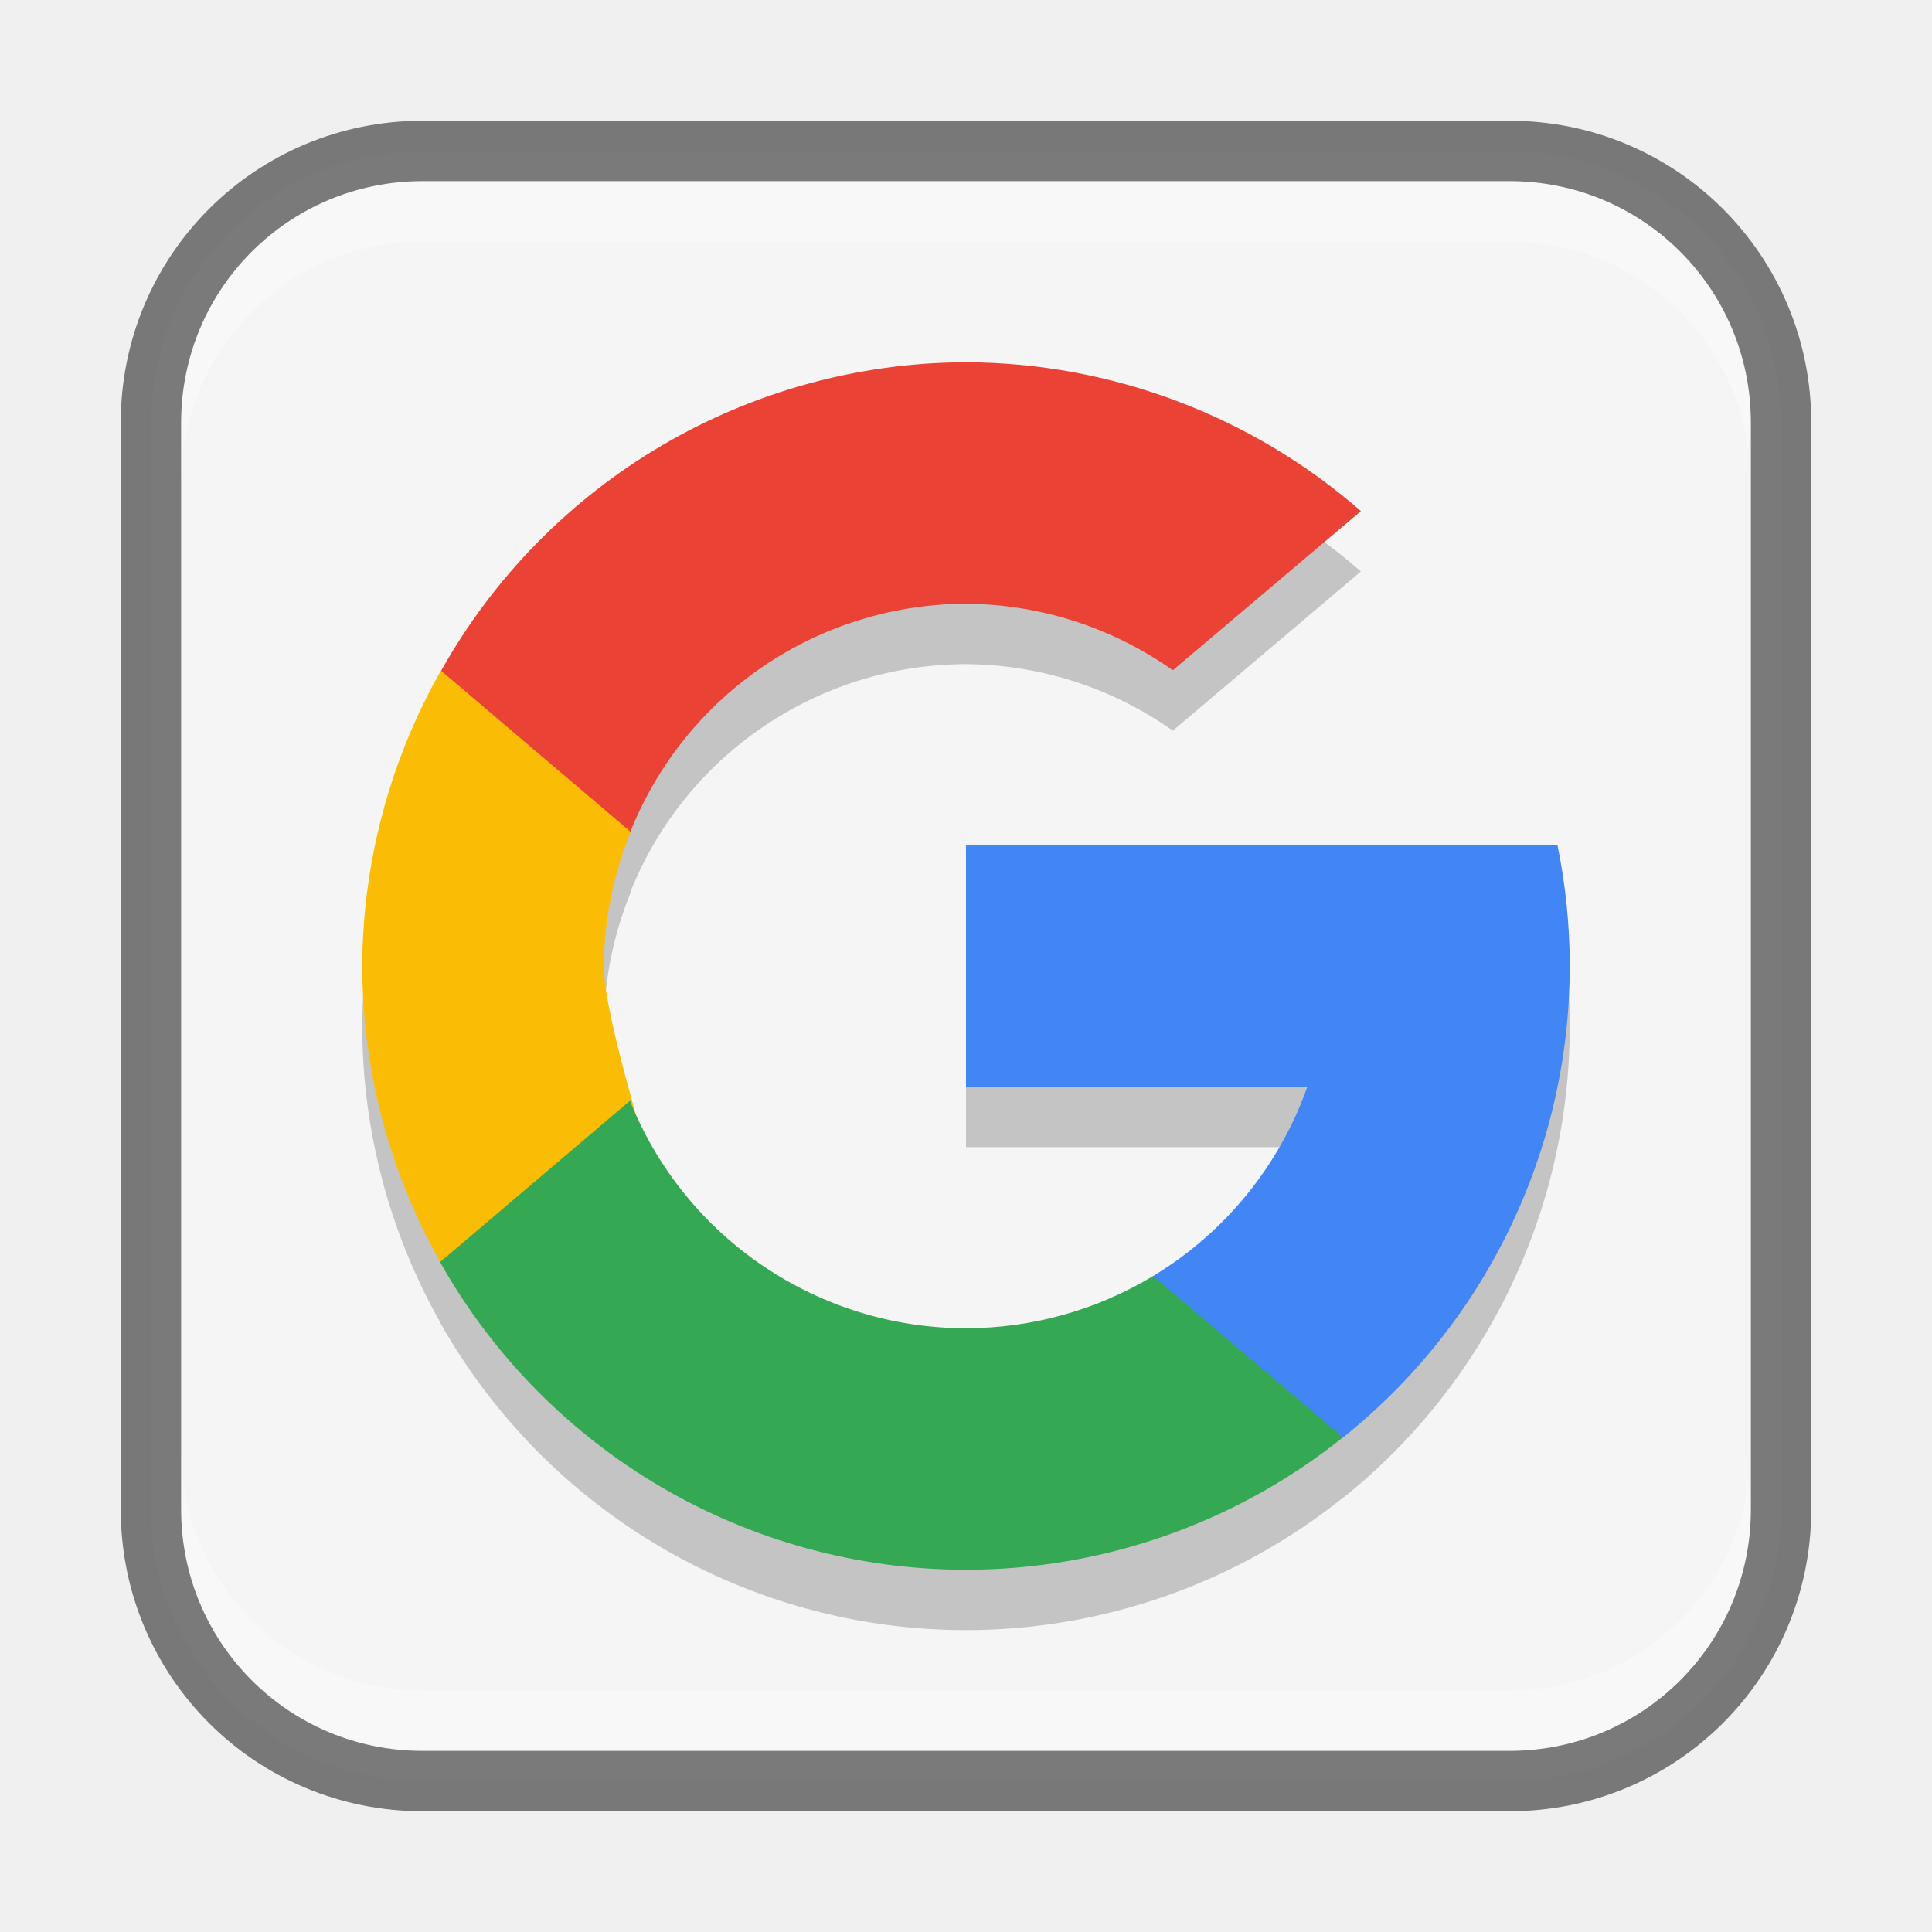
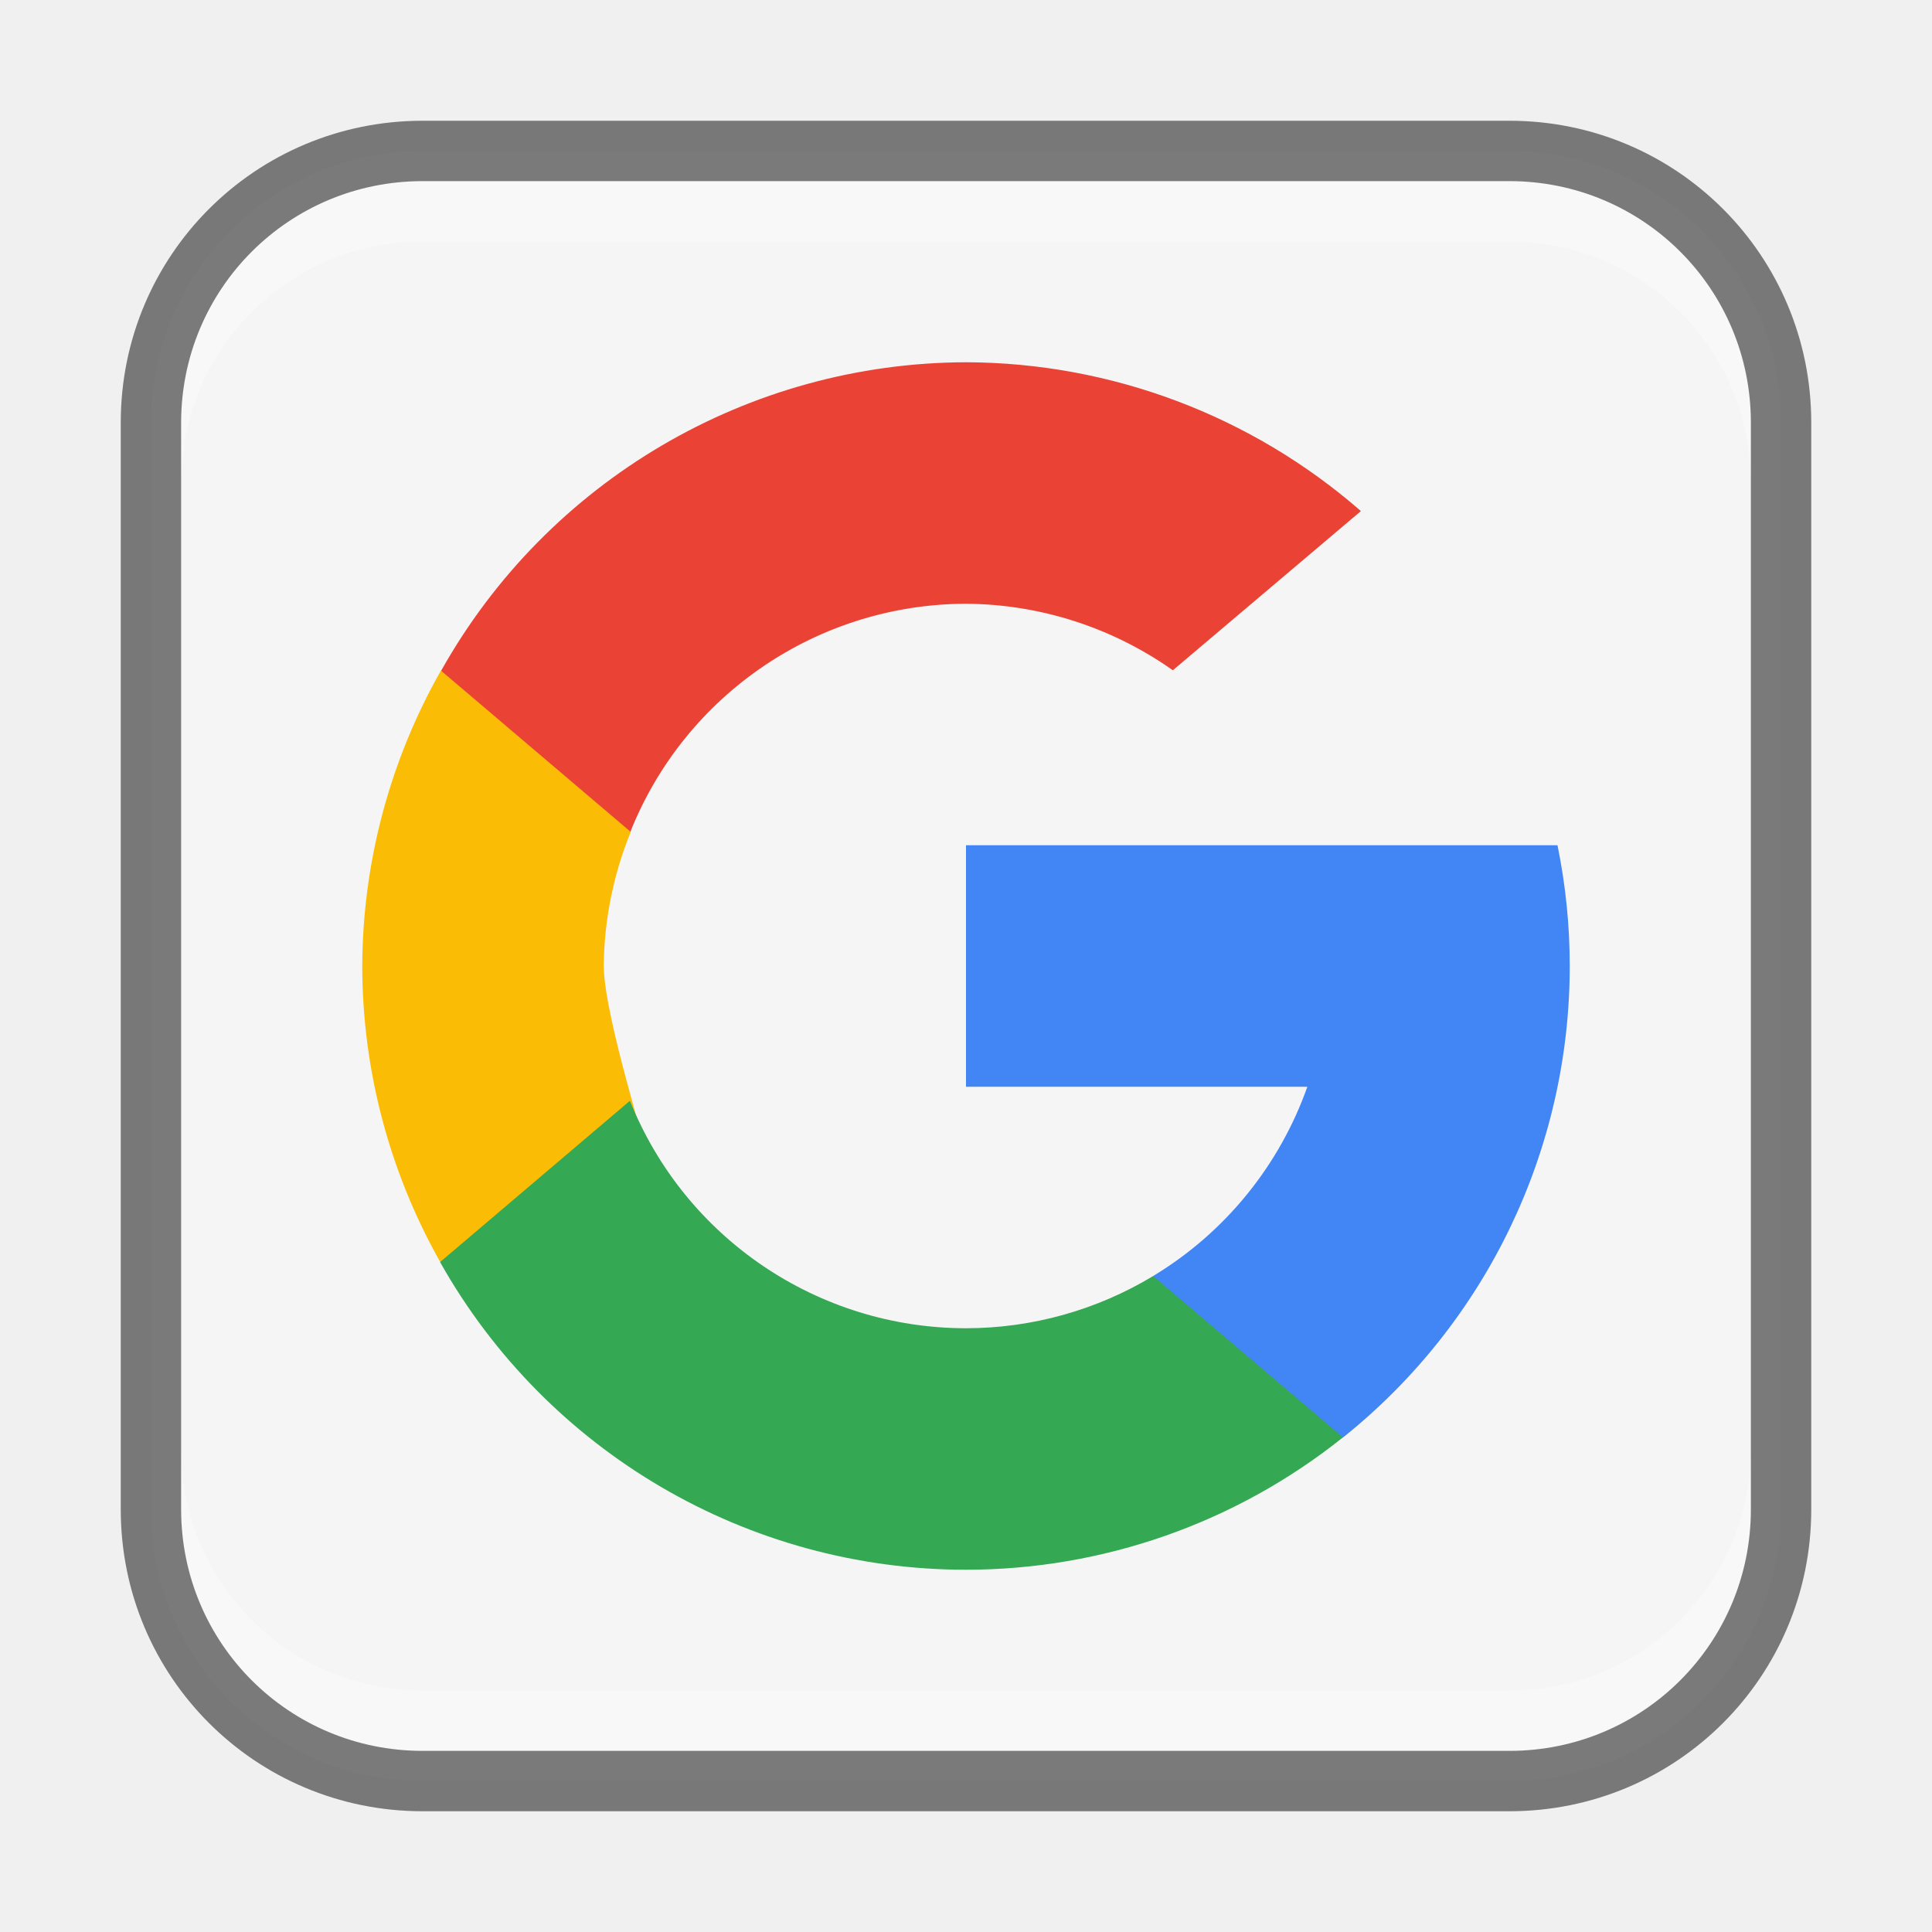
<svg xmlns="http://www.w3.org/2000/svg" width="32" height="32" viewBox="0 0 32 32" version="1.1" id="svg5">
  <defs id="defs2" />
  <rect style="fill:#f5f5f5;fill-opacity:1;stroke:none" id="rect184" width="27" height="27" x="2.5" y="2.5" ry="4.5" />
-   <path d="M 16,7 C 12.393,7.011 9.071,8.963 7.307,12.109 l -0.004,-0.002 C 6.456,13.6 6.007,15.284 6,17 c 0.002,1.718 0.447,3.406 1.291,4.902 l -0.002,0.002 c 1.771,3.147 5.1,5.094 8.711,5.096 2.269,-0.001 4.47,-0.774 6.242,-2.191 h 0.004 C 24.619,22.911 26,20.038 26,17 26,16.328 25.932,15.658 25.797,15 H 24.84 21.641 16 v 4 h 5.654 C 21.197,20.29 20.307,21.407 19.1,22.135 18.164,22.7 17.093,22.999 16,23 13.63,22.999 11.492,21.604 10.529,19.455 10.449,19.142 10.003,17.643 10,17 c 0.007,-0.762 0.159,-1.516 0.447,-2.221 l -0.006,-0.004 c 0.908,-2.275 3.109,-3.77 5.559,-3.775 1.228,0.008 2.423,0.393 3.426,1.102 L 22.541,9.465 C 20.728,7.883 18.406,7.008 16,7 Z" style="fill:#000000;fill-opacity:1;stroke-width:1;stroke-linejoin:round;opacity:0.2" id="path645" />
  <g id="g674">
    <path id="path24487" style="fill:#ea4335;fill-opacity:1;stroke-width:1;stroke-linejoin:round" d="M 16,6 C 12.393,6.011 9.071,7.963 7.307,11.109 l 0.927,2.483 2.208,0.183 C 11.35,11.5 13.55,10.006 16,10 c 1.228,0.008 2.423,0.393 3.426,1.102 L 22.541,8.465 C 20.728,6.883 18.406,6.008 16,6 Z" />
    <path id="rect25425" style="fill:#fbbc05;fill-opacity:1;stroke-width:1;stroke-linejoin:round" d="M 7.303,11.107 C 6.456,12.6 6.007,14.284 6,16 c 0.002,1.718 0.447,3.406 1.291,4.902 L 9.548,20.58 10.434,18.232 C 10.848,19.403 10.004,16.878 10,16 10.007,15.238 10.159,14.484 10.447,13.779 Z" />
    <path id="rect35766" style="fill:#4285f4;fill-opacity:1;stroke-width:1;stroke-linejoin:round" d="m 16,14 v 4 h 5.654 c -0.457,1.29 -1.348,2.407 -2.555,3.135 l 0.395,2.485 2.751,0.189 C 24.619,21.911 26,19.038 26,16 26,15.328 25.932,14.658 25.797,14 h -0.957 -3.199 z" />
    <path id="rect24779-7" style="fill:#34a853;fill-opacity:1;stroke-width:1;stroke-linejoin:round" d="M 10.434,18.232 7.289,20.904 C 9.06,24.051 12.389,25.999 16,26 c 2.27,-0.001 4.472,-0.775 6.244,-2.193 L 19.1,21.135 C 18.164,21.7 17.093,21.999 16,22 13.549,21.999 11.345,20.507 10.434,18.232 Z" />
  </g>
  <path id="rect2630" style="opacity:0.3;fill:#ffffff;fill-opacity:1" d="M 7,3 C 4.784,3 3,4.784 3,7 v 1 C 3,5.784 4.784,4 7,4 h 18 c 2.216,0 4,1.784 4,4 v -1 C 29,4.784 27.216,3 25,3 Z" />
  <path id="rect398" style="opacity:0.3;fill:#ffffff" d="m 3,24 v 1 c 0,2.216 1.784,4 4,4 H 25 c 2.216,0 4,-1.784 4,-4 v -1 c 0,2.216 -1.784,4 -4,4 H 7 c -2.216,0 -4,-1.784 -4,-4 z" />
  <path id="rect899" style="fill:#000000;stroke:none;opacity:0.5" d="M 7 2 C 4.23 2 2 4.23 2 7 L 2 25 C 2 27.77 4.23 30 7 30 L 25 30 C 27.77 30 30 27.77 30 25 L 30 7 C 30 4.23 27.77 2 25 2 L 7 2 z M 7 3 L 25 3 C 27.216 3 29 4.784 29 7 L 29 25 C 29 27.216 27.216 29 25 29 L 7 29 C 4.784 29 3 27.216 3 25 L 3 7 C 3 4.784 4.784 3 7 3 z " />
</svg>
